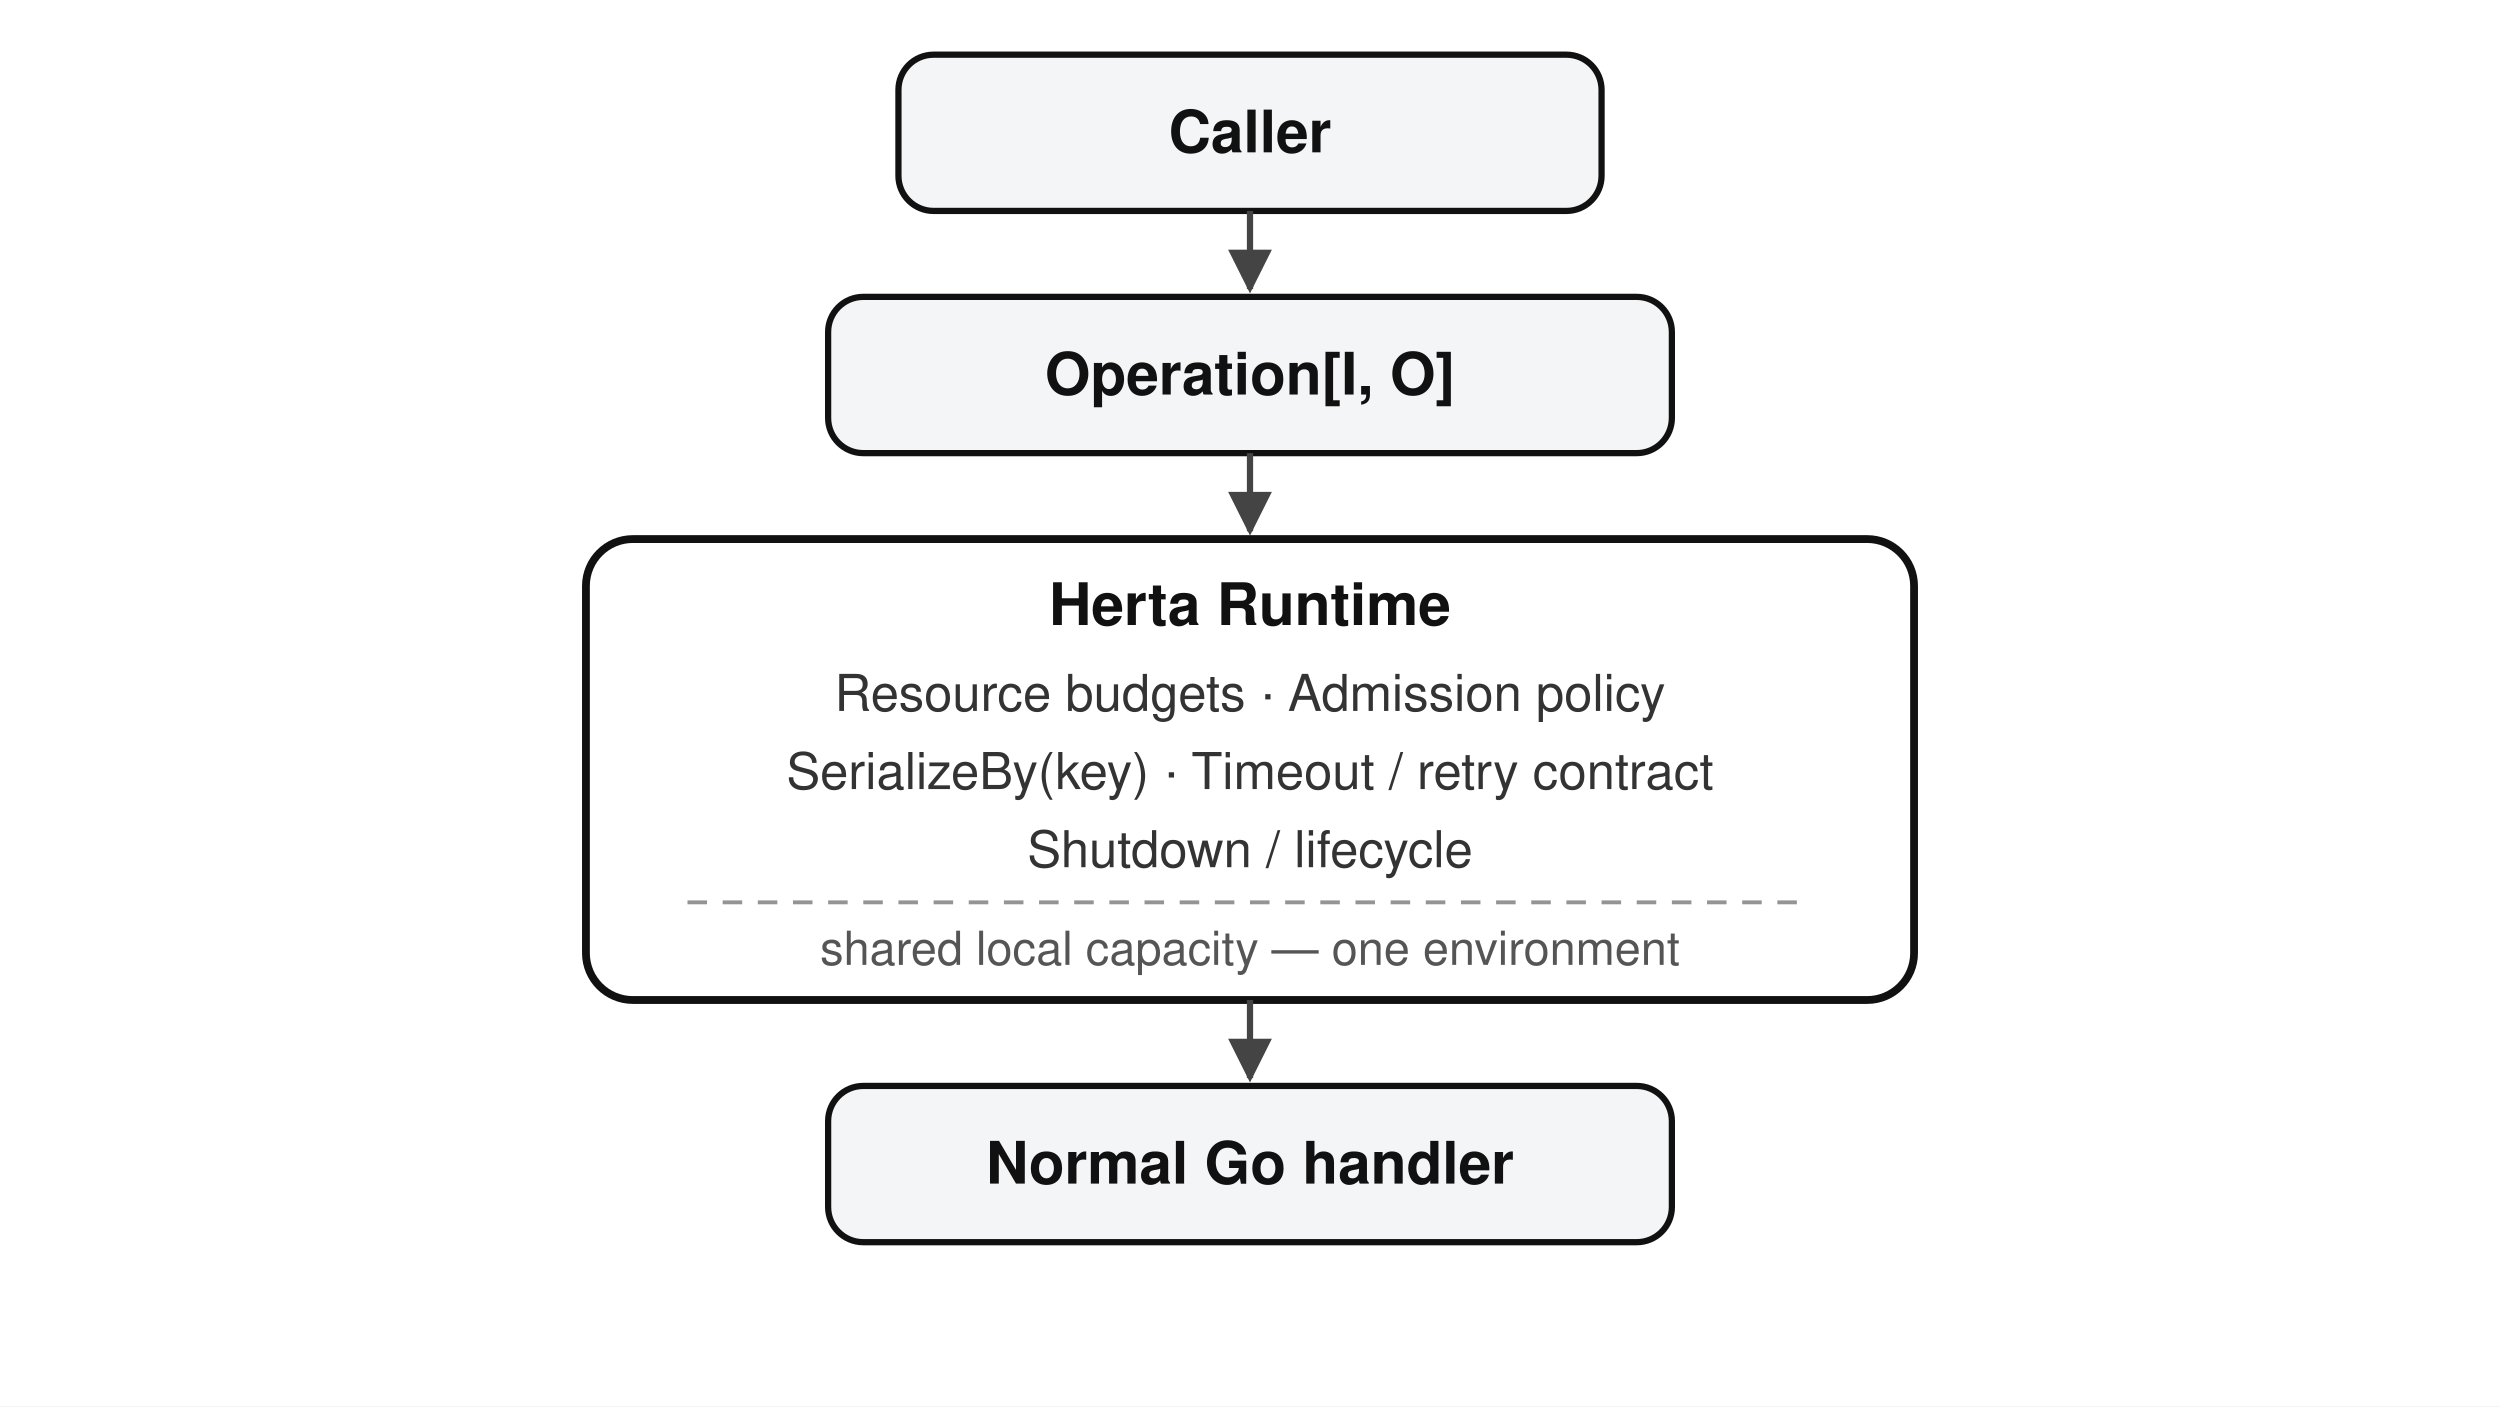
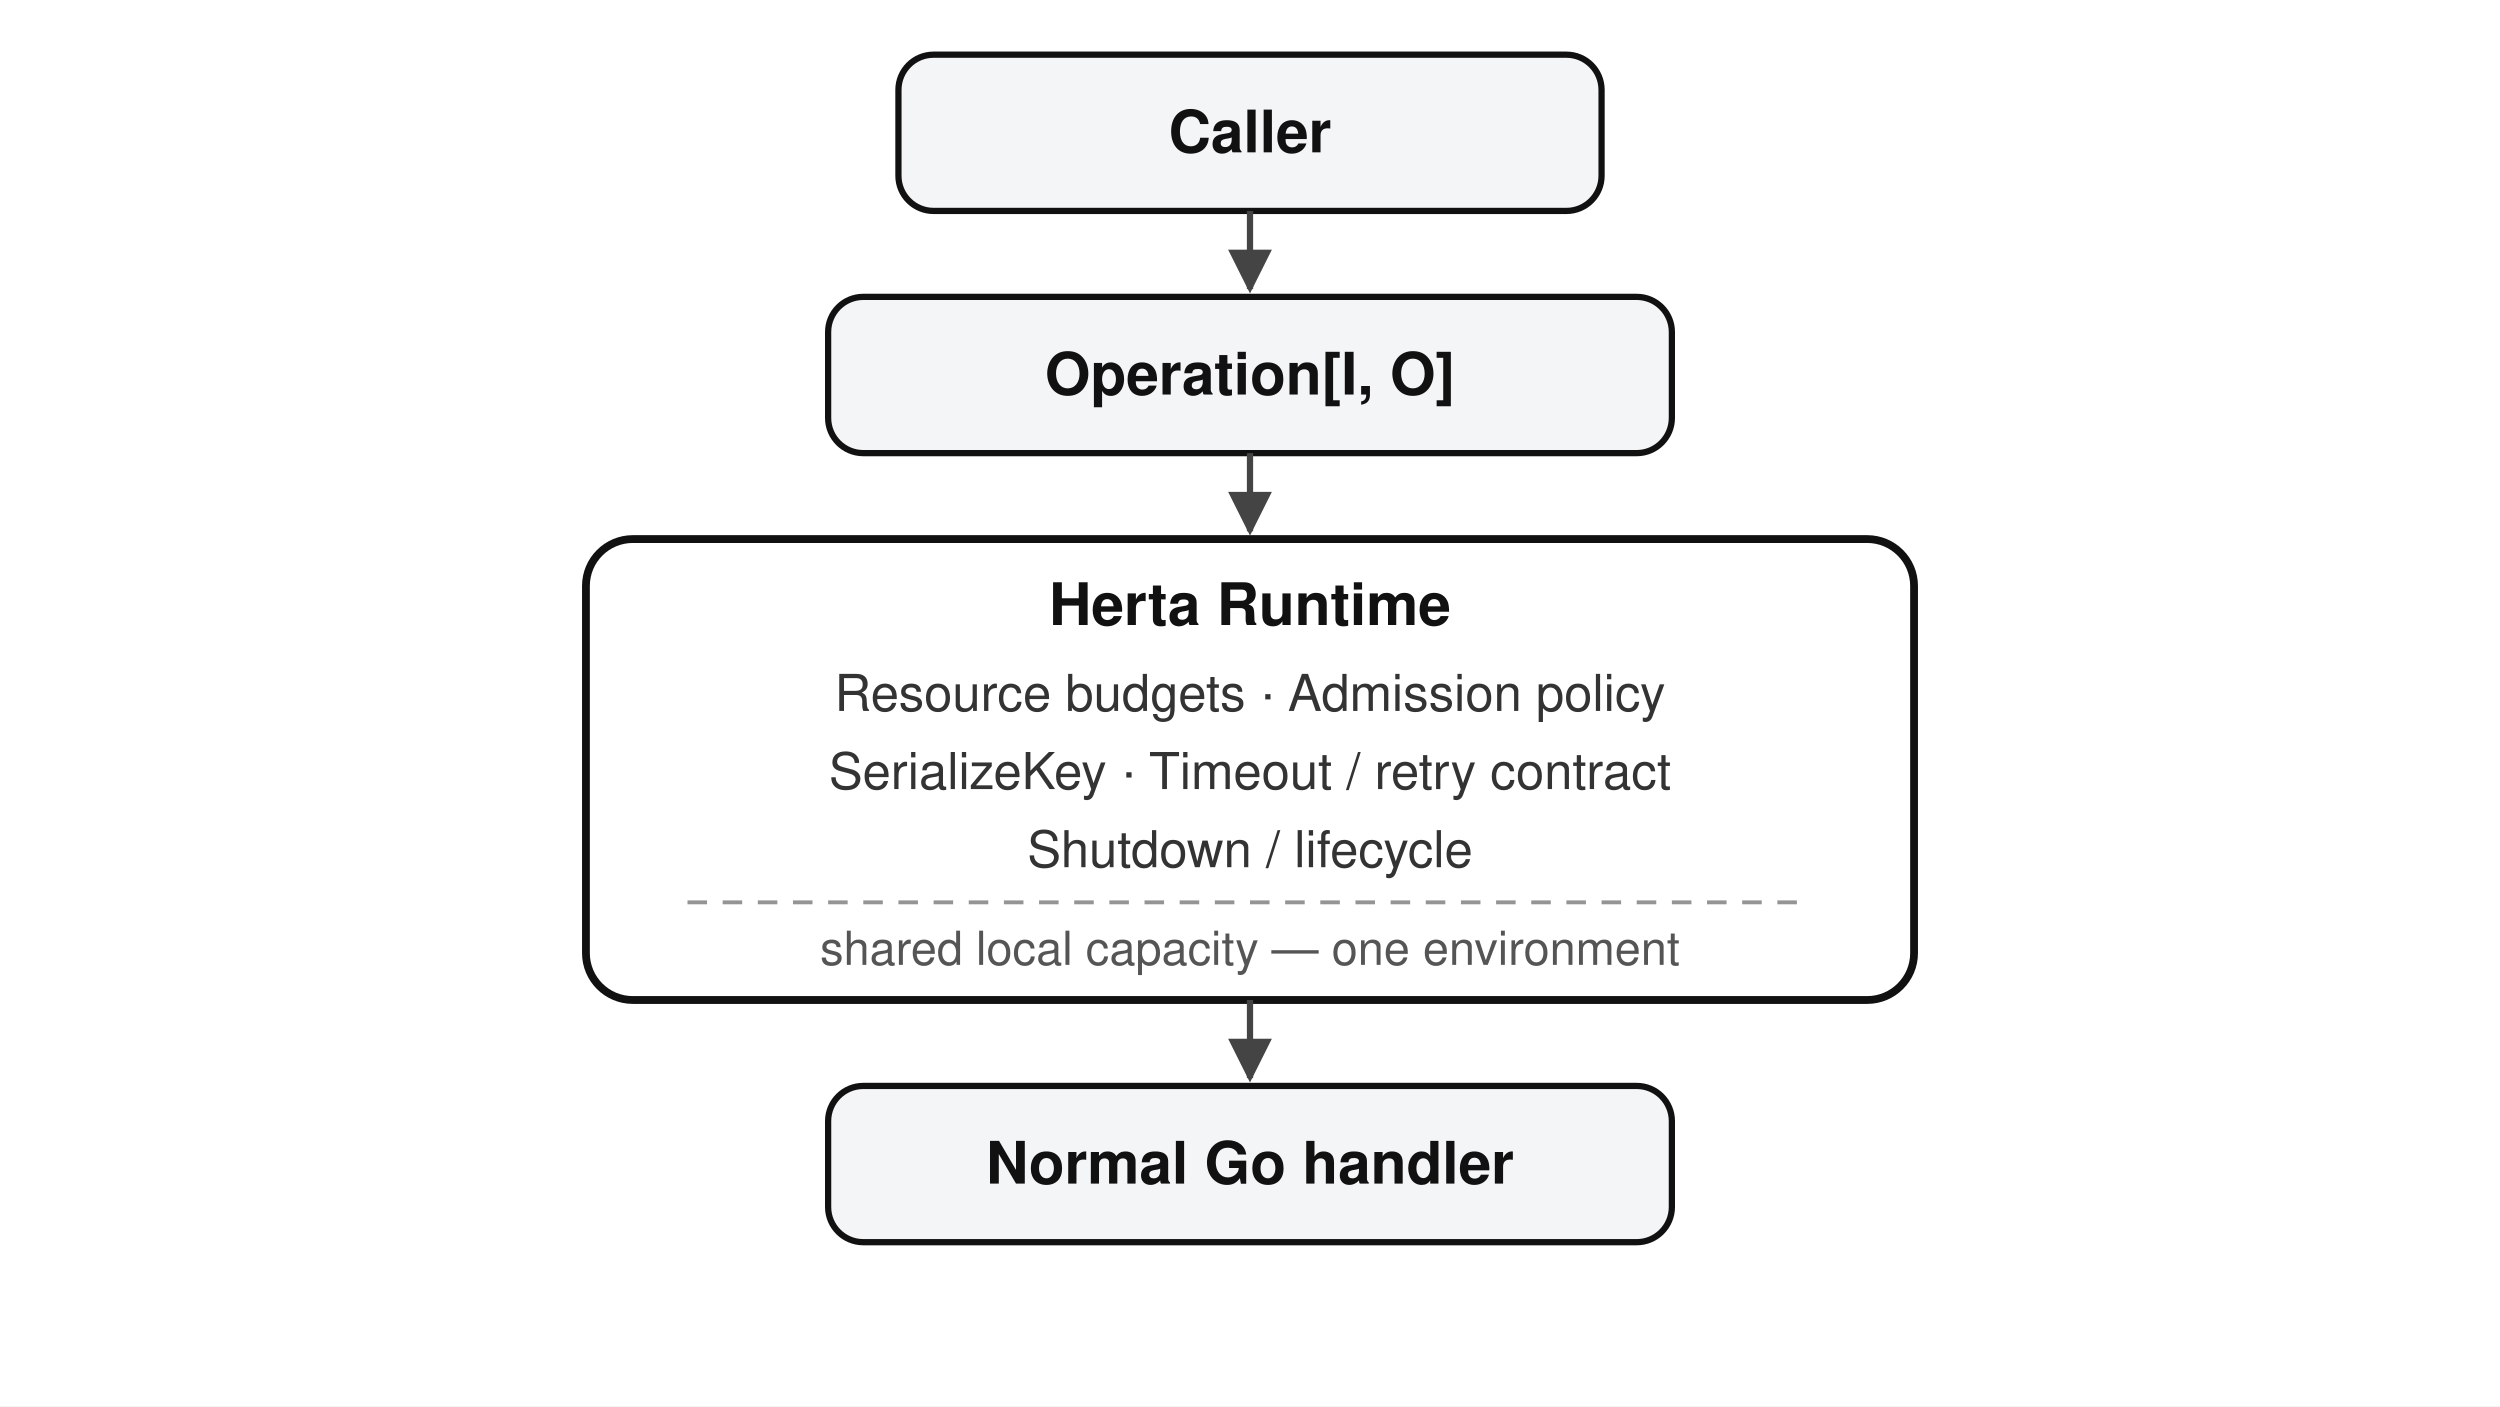
<svg xmlns="http://www.w3.org/2000/svg" width="640" height="360" viewBox="0 0 640 360" role="img" aria-labelledby="eml-title eml-desc">
  <rect width="640" height="360" fill="#ffffff" />
  <defs>
    <marker id="eml-arrow" viewBox="0 0 10 10" refX="9" refY="5" markerWidth="7" markerHeight="7" orient="auto-start-reverse">
      <path d="M0 0L10 5L0 10z" fill="#444444" />
    </marker>
  </defs>
  <g font-family="ui-sans-serif, -apple-system, 'Segoe UI', Helvetica, Arial, sans-serif">
    <rect x="230" y="14" width="180" height="40" rx="9" fill="#f4f5f7" stroke="#111111" stroke-width="1.6" />
    <text x="320" y="39" text-anchor="middle" font-size="15" font-weight="650" fill="#111111">Caller</text>
    <rect x="212" y="76" width="216" height="40" rx="9" fill="#f4f5f7" stroke="#111111" stroke-width="1.6" />
    <text x="320" y="101" text-anchor="middle" font-size="15" font-weight="650" fill="#111111">Operation[I, O]</text>
    <rect x="150" y="138" width="340" height="118" rx="12" fill="none" stroke="#111111" stroke-width="2" />
    <text x="320" y="160" text-anchor="middle" font-size="15" font-weight="700" fill="#111111">Herta Runtime</text>
    <text x="320" y="182" text-anchor="middle" font-size="13" fill="#333333">Resource budgets · Admission policy</text>
-     <text x="320" y="202" text-anchor="middle" font-size="13" fill="#333333">SerializeBy(key) · Timeout / retry contract</text>
+     <text x="320" y="202" text-anchor="middle" font-size="13" fill="#333333">SerializeKey · Timeout / retry contract</text>
    <text x="320" y="222" text-anchor="middle" font-size="13" fill="#333333">Shutdown / lifecycle</text>
    <line x1="176" y1="231" x2="464" y2="231" stroke="#111111" stroke-width="1" stroke-dasharray="5 4" opacity="0.45" />
    <text x="320" y="247" text-anchor="middle" font-size="12" fill="#555555">shared local capacity — one environment</text>
    <rect x="212" y="278" width="216" height="40" rx="9" fill="#f4f5f7" stroke="#111111" stroke-width="1.6" />
    <text x="320" y="303" text-anchor="middle" font-size="15" font-weight="650" fill="#111111">Normal Go handler</text>
    <line x1="320" y1="54" x2="320" y2="74" stroke="#444444" stroke-width="1.6" marker-end="url(#eml-arrow)" />
    <line x1="320" y1="116" x2="320" y2="136" stroke="#444444" stroke-width="1.6" marker-end="url(#eml-arrow)" />
    <line x1="320" y1="256" x2="320" y2="276" stroke="#444444" stroke-width="1.6" marker-end="url(#eml-arrow)" />
  </g>
</svg>
